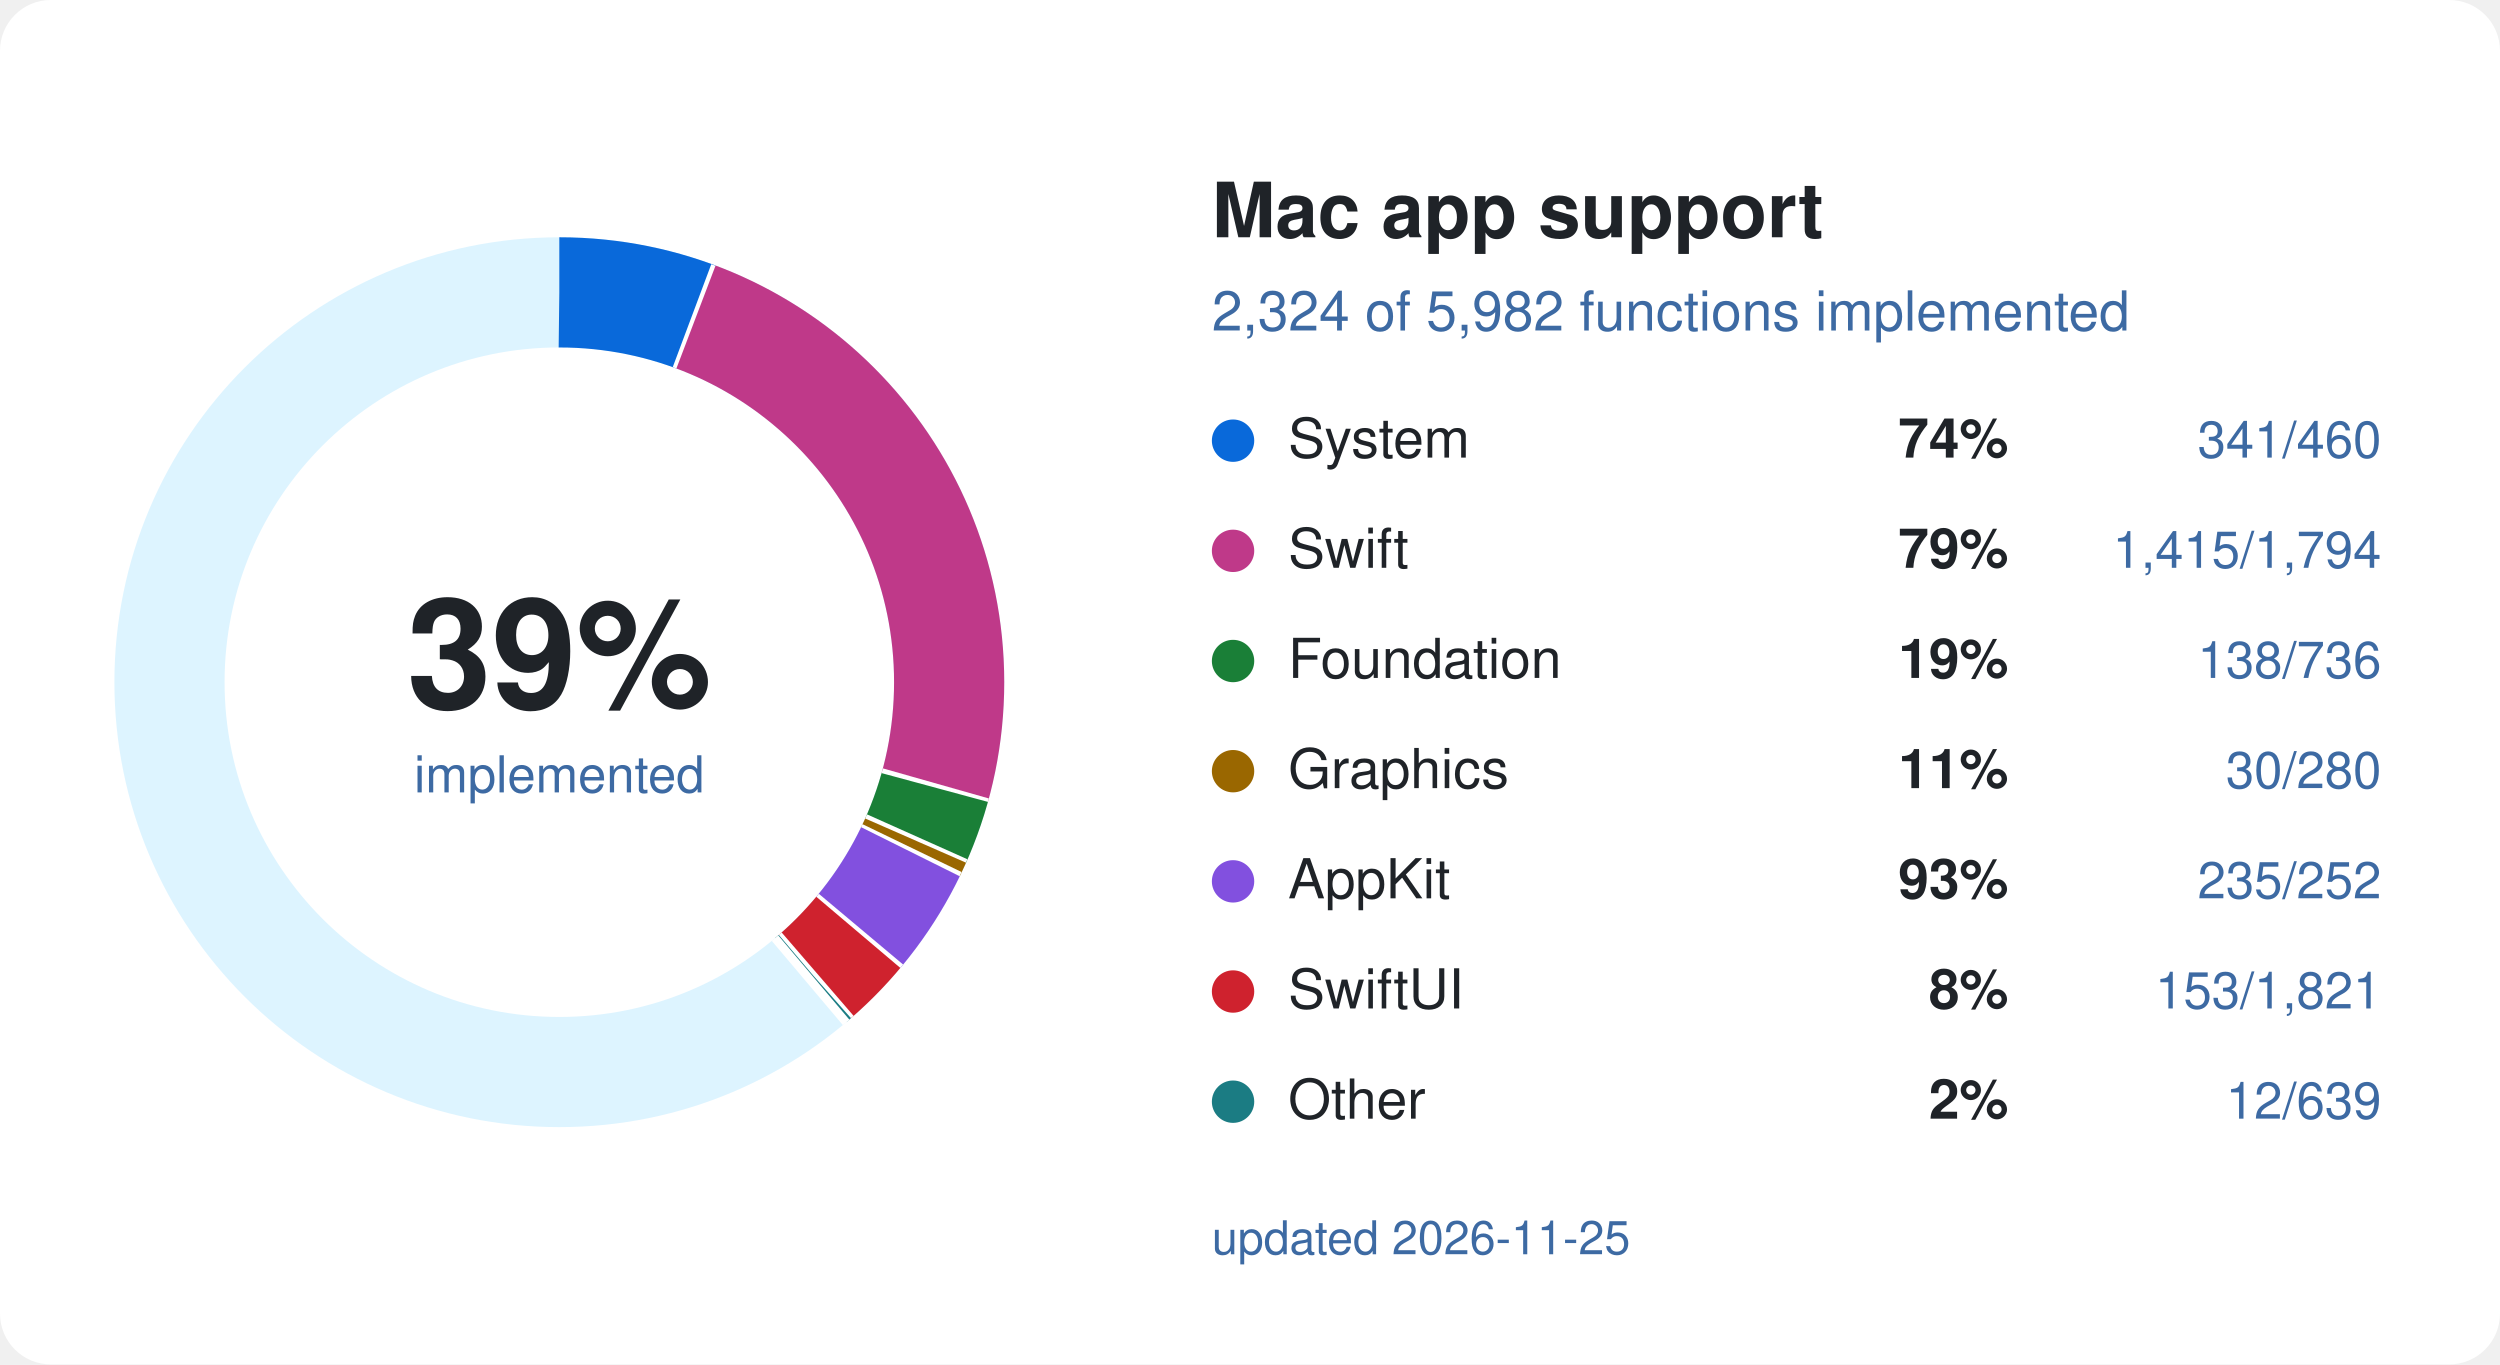
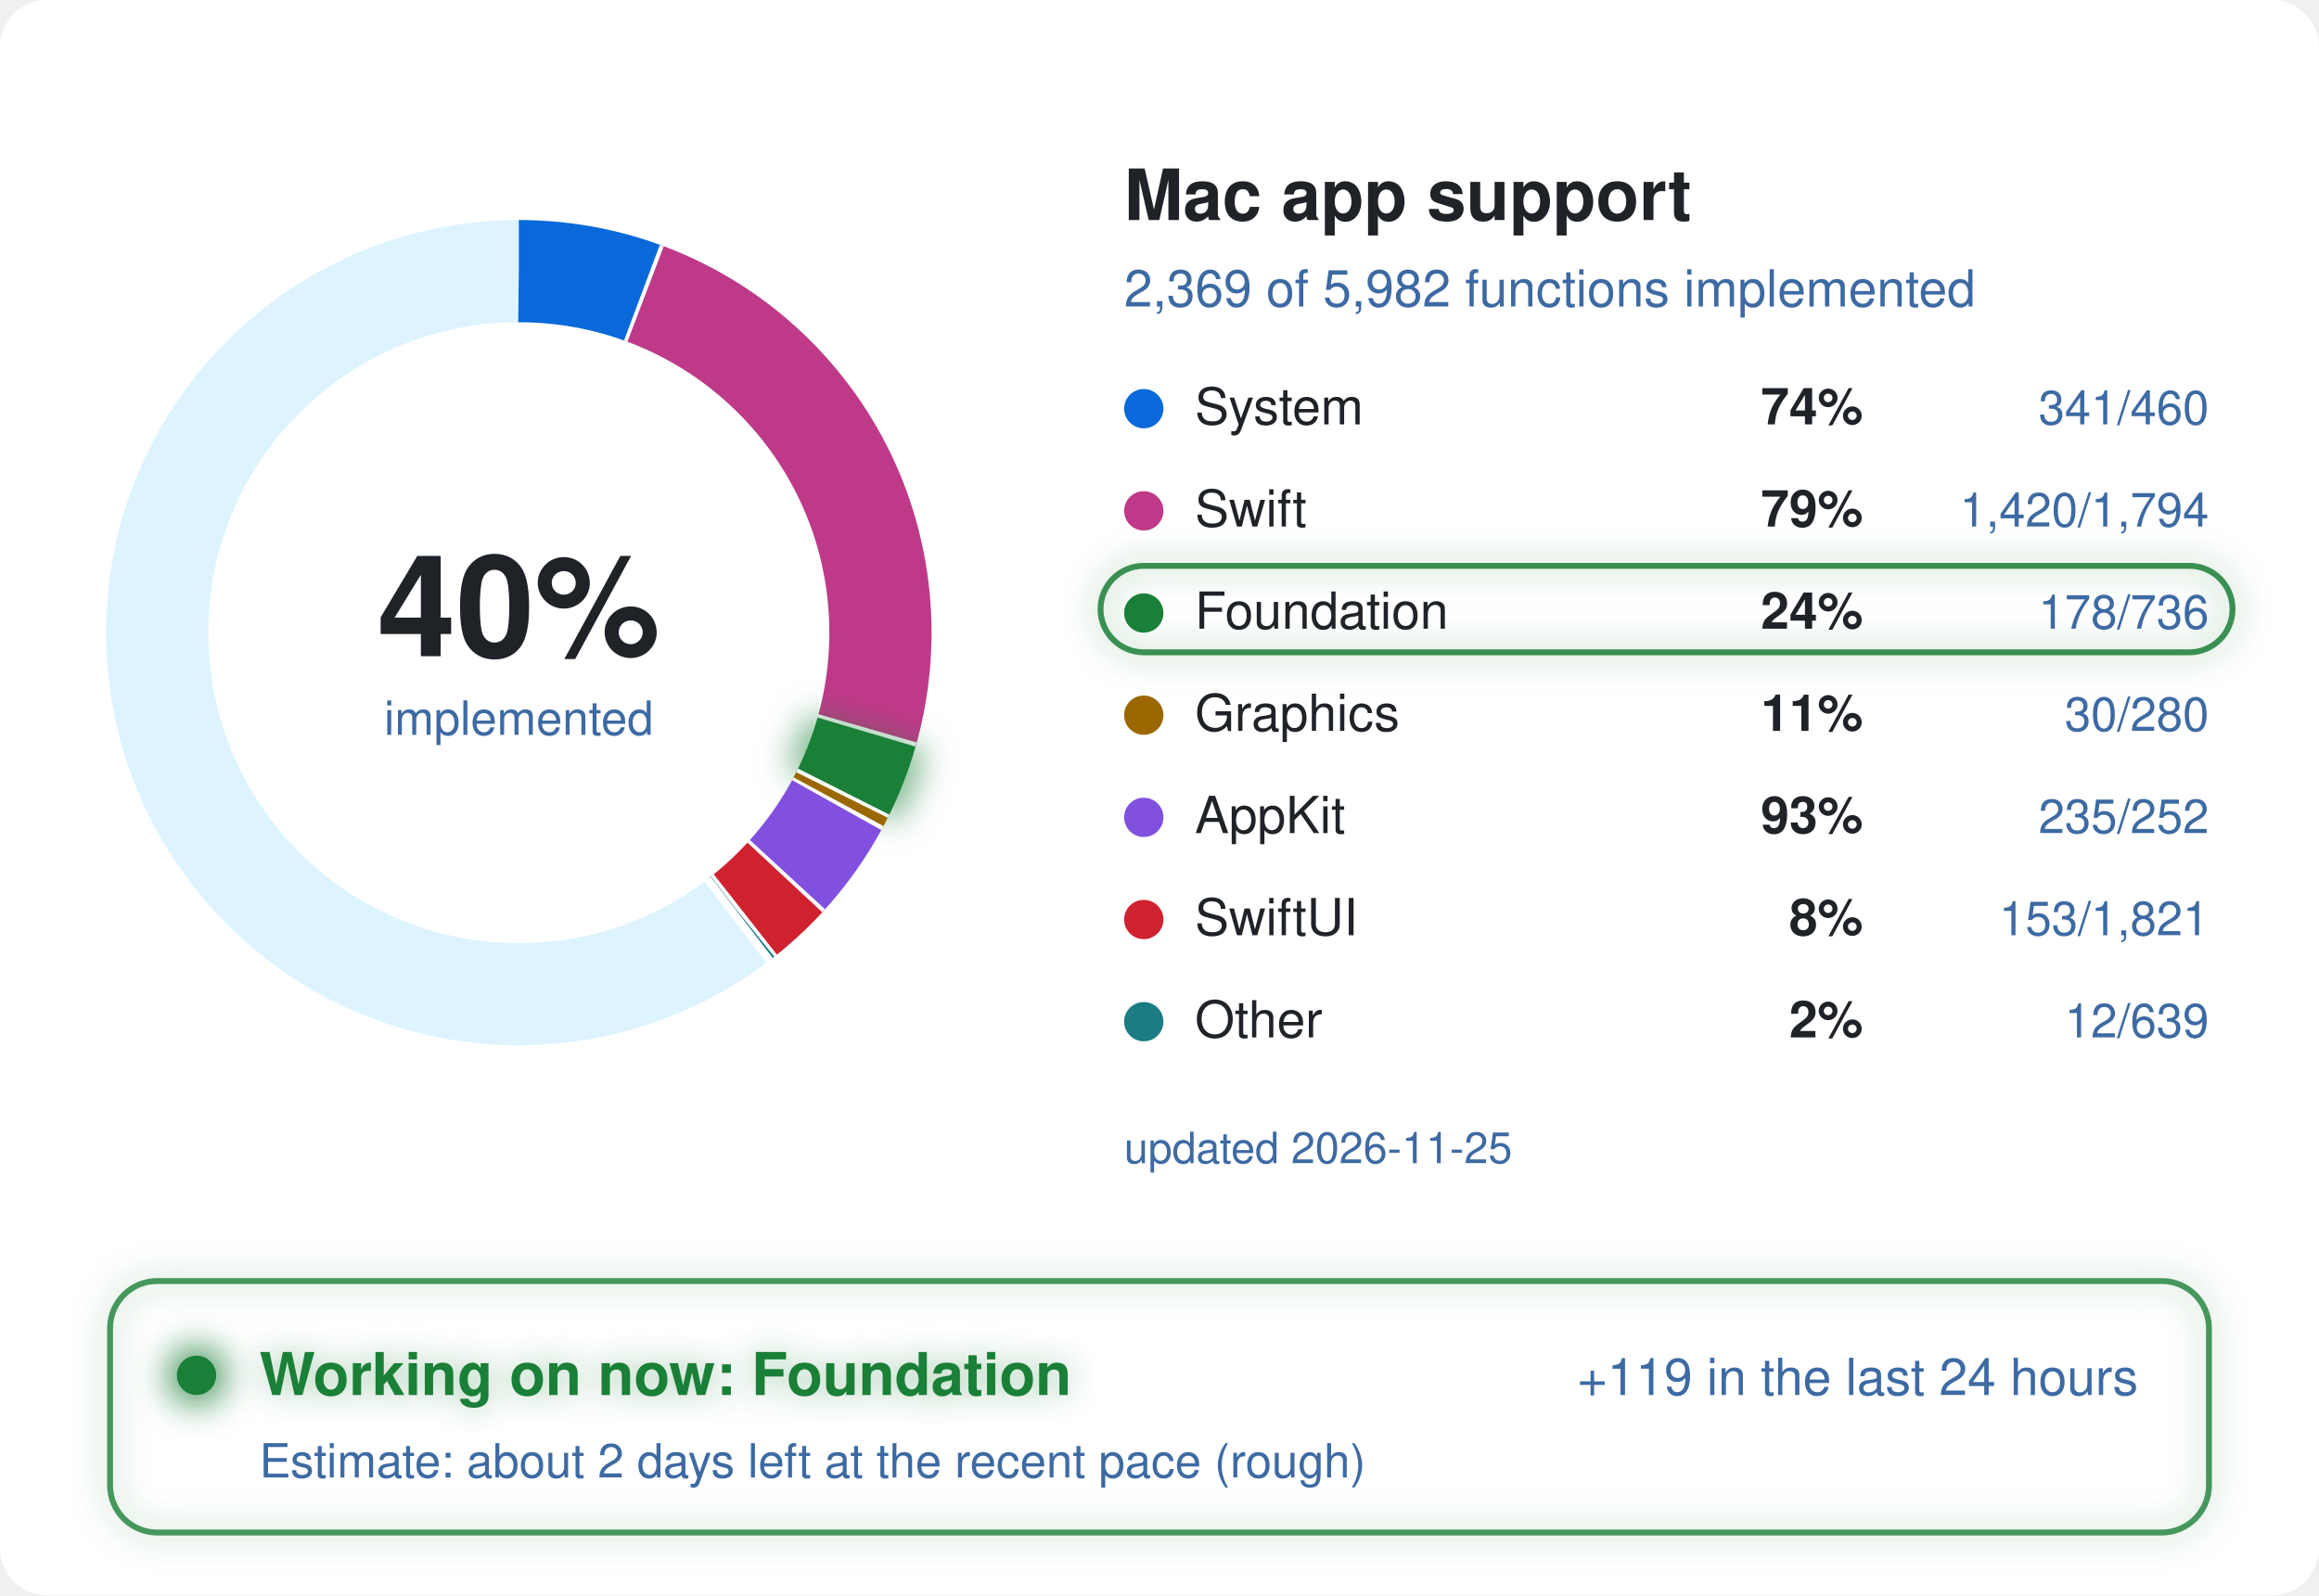
- <svg xmlns="http://www.w3.org/2000/svg" width="590" height="322" viewBox="0 0 590 322">
+ <svg xmlns="http://www.w3.org/2000/svg" width="590" height="406" viewBox="0 0 590 406">
  <style>
  text { font-family: system-ui, -apple-system, "Segoe UI", Helvetica, Arial, sans-serif; }
  .bg { fill: #ffffff; } .ink { fill: #1f2328; } .mute { fill: #3d6aa3; }
  .track { stroke: #ddf4ff; } .gap { stroke: #ffffff; }
  .s-System { stroke: #0969da; } .f-System { fill: #0969da; }
  .s-Swift { stroke: #bf3989; } .f-Swift { fill: #bf3989; }
  .s-Foundation { stroke: #1a7f37; } .f-Foundation { fill: #1a7f37; }
  .s-Graphics { stroke: #9a6700; } .f-Graphics { fill: #9a6700; }
  .s-AppKit { stroke: #8250df; } .f-AppKit { fill: #8250df; }
  .s-SwiftUI { stroke: #cf222e; } .f-SwiftUI { fill: #cf222e; }
  .s-Other { stroke: #1b7c83; } .f-Other { fill: #1b7c83; }
  @media (prefers-color-scheme: dark) {
    .bg { fill: #0d1117; } .ink { fill: #e6edf3; } .mute { fill: #8fb4e3; }
    .track { stroke: #12263f; } .gap { stroke: #0d1117; }
    .s-System { stroke: #4493f8; } .f-System { fill: #4493f8; }
    .s-Swift { stroke: #db61a2; } .f-Swift { fill: #db61a2; }
    .s-Foundation { stroke: #3fb950; } .f-Foundation { fill: #3fb950; }
    .s-Graphics { stroke: #d29922; } .f-Graphics { fill: #d29922; }
    .s-AppKit { stroke: #a371f7; } .f-AppKit { fill: #a371f7; }
    .s-SwiftUI { stroke: #f85149; } .f-SwiftUI { fill: #f85149; }
    .s-Other { stroke: #39c5cf; } .f-Other { fill: #39c5cf; }
  }
</style>
-   <rect width="590" height="322" rx="12" class="bg" />
+   <defs>
+     <filter id="glow" x="-50%" y="-50%" width="200%" height="200%">
+       <feGaussianBlur stdDeviation="4" />
+     </filter>
+   </defs>
+   <rect width="590" height="406" rx="12" class="bg" />
  <circle cx="132" cy="161" r="92" fill="none" class="track" stroke-width="26" />
  <circle cx="132" cy="161" r="92" fill="none" class="s-System" stroke-width="26" stroke-dasharray="32.95 578.05" stroke-dashoffset="-0.00" transform="rotate(-90 132 161)" />
  <line x1="159.7" y1="87.0" x2="168.8" y2="62.7" class="gap" stroke-width="2" />
-   <circle cx="132" cy="161" r="92" fill="none" class="s-Swift" stroke-width="26" stroke-dasharray="136.73 578.05" stroke-dashoffset="-32.95" transform="rotate(-90 132 161)" />
-   <line x1="208.1" y1="182.3" x2="233.1" y2="189.4" class="gap" stroke-width="2" />
-   <circle cx="132" cy="161" r="92" fill="none" class="s-Foundation" stroke-width="26" stroke-dasharray="13.34 578.05" stroke-dashoffset="-169.69" transform="rotate(-90 132 161)" />
-   <line x1="204.2" y1="193.1" x2="227.9" y2="203.7" class="gap" stroke-width="2" />
-   <circle cx="132" cy="161" r="92" fill="none" class="s-Graphics" stroke-width="26" stroke-dasharray="2.90 578.05" stroke-dashoffset="-183.02" transform="rotate(-90 132 161)" />
-   <line x1="203.1" y1="195.4" x2="226.5" y2="206.7" class="gap" stroke-width="2" />
-   <circle cx="132" cy="161" r="92" fill="none" class="s-AppKit" stroke-width="26" stroke-dasharray="22.71 578.05" stroke-dashoffset="-185.92" transform="rotate(-90 132 161)" />
-   <line x1="192.6" y1="211.7" x2="212.5" y2="228.4" class="gap" stroke-width="2" />
-   <circle cx="132" cy="161" r="92" fill="none" class="s-SwiftUI" stroke-width="26" stroke-dasharray="14.78 578.05" stroke-dashoffset="-208.63" transform="rotate(-90 132 161)" />
-   <line x1="183.7" y1="220.7" x2="200.7" y2="240.4" class="gap" stroke-width="2" />
-   <circle cx="132" cy="161" r="92" fill="none" class="s-Other" stroke-width="26" stroke-dasharray="1.16 578.05" stroke-dashoffset="-223.41" transform="rotate(-90 132 161)" />
-   <line x1="182.9" y1="221.4" x2="199.7" y2="241.3" class="gap" stroke-width="2" />
-   <text x="132" y="167" text-anchor="middle" class="ink" font-size="36" font-weight="700">39%</text>
+   <circle cx="132" cy="161" r="92" fill="none" class="s-Swift" stroke-width="26" stroke-dasharray="137.22 578.05" stroke-dashoffset="-32.95" transform="rotate(-90 132 161)" />
+   <line x1="207.9" y1="182.7" x2="232.9" y2="189.9" class="gap" stroke-width="2" />
+   <circle cx="132" cy="161" r="92" fill="none" class="s-Foundation" stroke-width="32" stroke-dasharray="17.20 578.05" stroke-dashoffset="-170.17" transform="rotate(-90 132 161)" filter="url(#glow)" opacity="0.55" />
+   <circle cx="132" cy="161" r="92" fill="none" class="s-Foundation" stroke-width="26" stroke-dasharray="17.20 578.05" stroke-dashoffset="-170.17" transform="rotate(-90 132 161)" />
+   <line x1="202.6" y1="196.5" x2="225.8" y2="208.2" class="gap" stroke-width="2" />
+   <circle cx="132" cy="161" r="92" fill="none" class="s-Graphics" stroke-width="26" stroke-dasharray="2.90 578.05" stroke-dashoffset="-187.37" transform="rotate(-90 132 161)" />
+   <line x1="201.4" y1="198.7" x2="224.3" y2="211.1" class="gap" stroke-width="2" />
+   <circle cx="132" cy="161" r="92" fill="none" class="s-AppKit" stroke-width="26" stroke-dasharray="22.71 578.05" stroke-dashoffset="-190.27" transform="rotate(-90 132 161)" />
+   <line x1="190.1" y1="214.5" x2="209.2" y2="232.1" class="gap" stroke-width="2" />
+   <circle cx="132" cy="161" r="92" fill="none" class="s-SwiftUI" stroke-width="26" stroke-dasharray="14.78 578.05" stroke-dashoffset="-212.98" transform="rotate(-90 132 161)" />
+   <line x1="180.8" y1="223.1" x2="196.9" y2="243.6" class="gap" stroke-width="2" />
+   <circle cx="132" cy="161" r="92" fill="none" class="s-Other" stroke-width="26" stroke-dasharray="1.16 578.05" stroke-dashoffset="-227.76" transform="rotate(-90 132 161)" />
+   <line x1="180.0" y1="223.7" x2="195.8" y2="244.4" class="gap" stroke-width="2" />
+   <text x="132" y="167" text-anchor="middle" class="ink" font-size="36" font-weight="700">40%</text>
  <text x="132" y="187" text-anchor="middle" class="mute" font-size="12">implemented</text>
  <text x="286" y="56" class="ink" font-size="18" font-weight="600">Mac app support</text>
-   <text x="286" y="78" class="mute" font-size="13">2,324 of 5,982 functions implemented</text>
+   <text x="286" y="78" class="mute" font-size="13">2,369 of 5,982 functions implemented</text>
  <circle cx="291" cy="104" r="5" class="f-System" />
  <text x="304" y="108" class="ink" font-size="13">System</text>
  <text x="474" y="108" class="ink" font-size="13" font-weight="600" text-anchor="end">74%</text>
  <text x="562" y="108" class="mute" font-size="12" text-anchor="end">341/460</text>
  <circle cx="291" cy="130" r="5" class="f-Swift" />
  <text x="304" y="134" class="ink" font-size="13">Swift</text>
  <text x="474" y="134" class="ink" font-size="13" font-weight="600" text-anchor="end">79%</text>
-   <text x="562" y="134" class="mute" font-size="12" text-anchor="end">1,415/1,794</text>
+   <text x="562" y="134" class="mute" font-size="12" text-anchor="end">1,420/1,794</text>
+   <rect x="280" y="144" width="288" height="22" rx="11" fill="none" class="s-Foundation" stroke-width="1.5" filter="url(#glow)" opacity="0.6" />
+   <rect x="280" y="144" width="288" height="22" rx="11" fill="none" class="s-Foundation" stroke-width="1.5" opacity="0.85" />
  <circle cx="291" cy="156" r="5" class="f-Foundation" />
  <text x="304" y="160" class="ink" font-size="13">Foundation</text>
-   <text x="474" y="160" class="ink" font-size="13" font-weight="600" text-anchor="end">19%</text>
-   <text x="562" y="160" class="mute" font-size="12" text-anchor="end">138/736</text>
+   <text x="474" y="160" class="ink" font-size="13" font-weight="600" text-anchor="end">24%</text>
+   <text x="562" y="160" class="mute" font-size="12" text-anchor="end">178/736</text>
  <circle cx="291" cy="182" r="5" class="f-Graphics" />
  <text x="304" y="186" class="ink" font-size="13">Graphics</text>
  <text x="474" y="186" class="ink" font-size="13" font-weight="600" text-anchor="end">11%</text>
  <text x="562" y="186" class="mute" font-size="12" text-anchor="end">30/280</text>
  <circle cx="291" cy="208" r="5" class="f-AppKit" />
  <text x="304" y="212" class="ink" font-size="13">AppKit</text>
  <text x="474" y="212" class="ink" font-size="13" font-weight="600" text-anchor="end">93%</text>
  <text x="562" y="212" class="mute" font-size="12" text-anchor="end">235/252</text>
  <circle cx="291" cy="234" r="5" class="f-SwiftUI" />
  <text x="304" y="238" class="ink" font-size="13">SwiftUI</text>
  <text x="474" y="238" class="ink" font-size="13" font-weight="600" text-anchor="end">8%</text>
  <text x="562" y="238" class="mute" font-size="12" text-anchor="end">153/1,821</text>
  <circle cx="291" cy="260" r="5" class="f-Other" />
  <text x="304" y="264" class="ink" font-size="13">Other</text>
  <text x="474" y="264" class="ink" font-size="13" font-weight="600" text-anchor="end">2%</text>
  <text x="562" y="264" class="mute" font-size="12" text-anchor="end">12/639</text>
  <text x="286" y="296" class="mute" font-size="11">updated 2026-11-25</text>
+   <rect x="28" y="326" width="534" height="64" rx="12" fill="none" class="s-Foundation" stroke-width="1.5" filter="url(#glow)" opacity="0.5" />
+   <rect x="28" y="326" width="534" height="64" rx="12" fill="none" class="s-Foundation" stroke-width="1.5" opacity="0.8" />
+   <circle cx="50" cy="350" r="8" class="f-Foundation" filter="url(#glow)" opacity="0.7" />
+   <circle cx="50" cy="350" r="5" class="f-Foundation" />
+   <text x="66" y="355" font-size="15" font-weight="700" class="f-Foundation" filter="url(#glow)" opacity="0.45">Working on now: Foundation</text>
+   <text x="66" y="355" font-size="15" font-weight="700" class="f-Foundation">Working on now: Foundation</text>
+   <text x="544" y="355" class="mute" font-size="13" text-anchor="end">+119 in the last 24 hours</text>
+   <text x="66" y="376" class="mute" font-size="12">Estimate: about 2 days left at the recent pace (rough)</text>
</svg>
